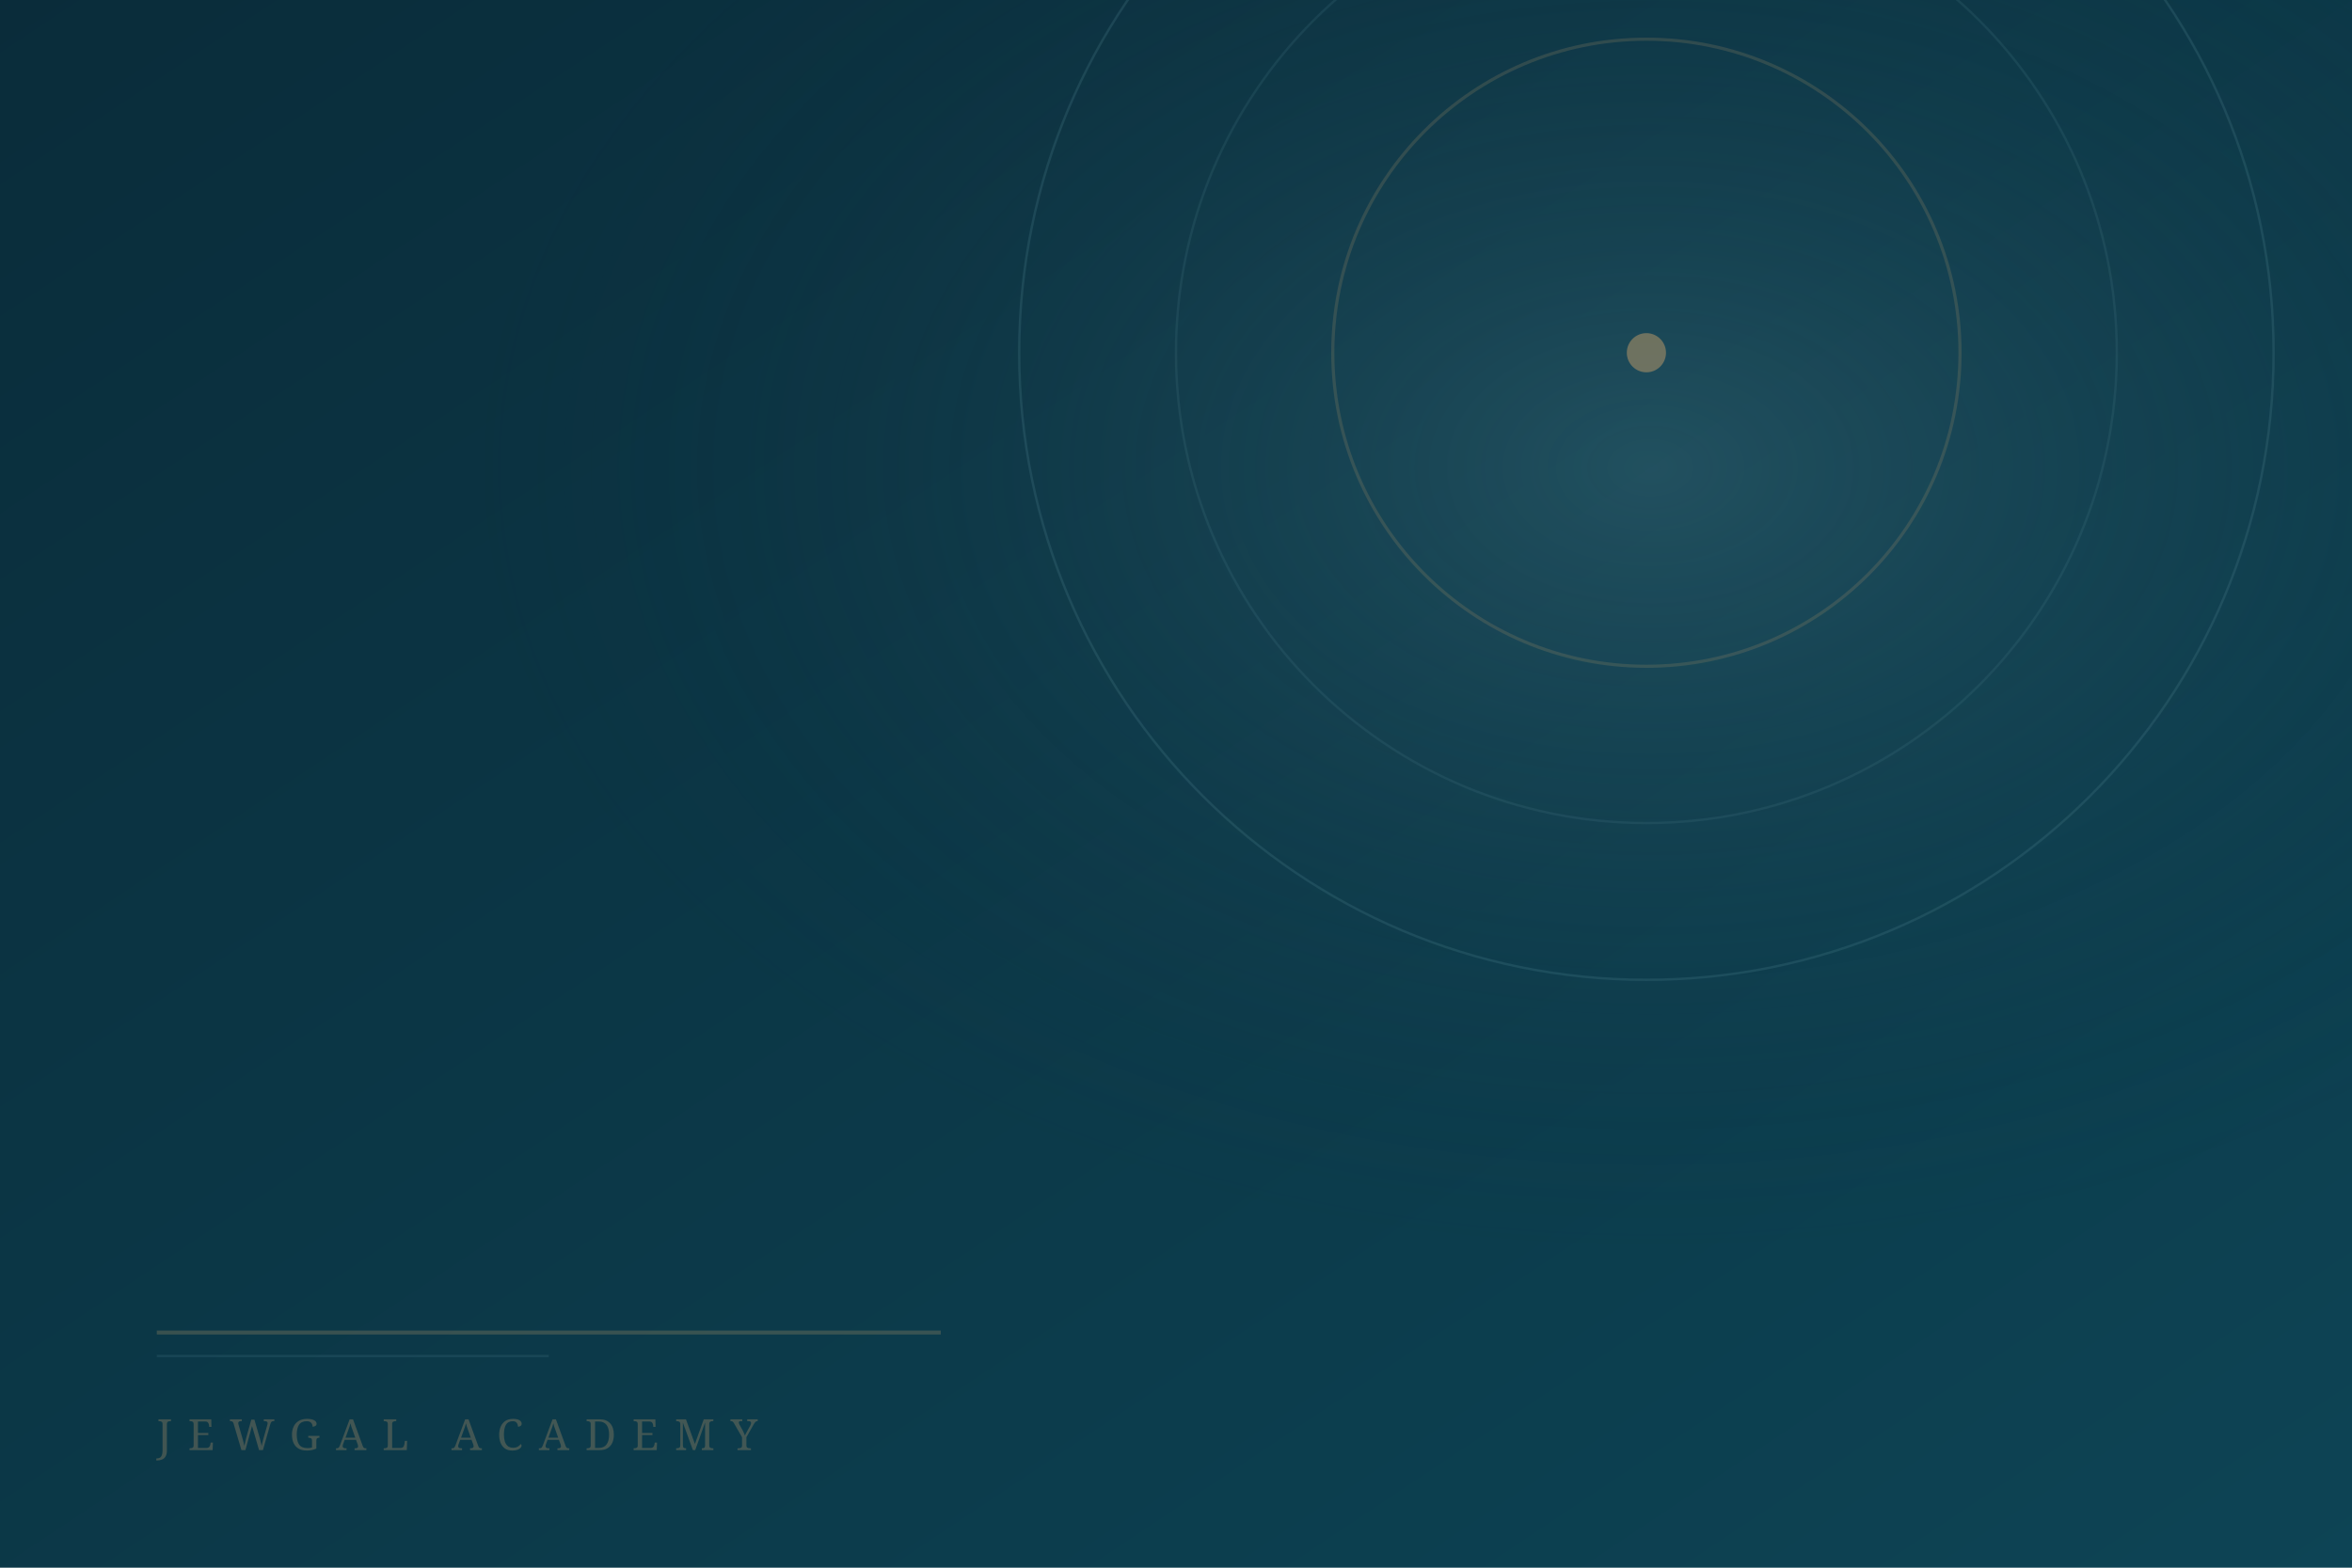
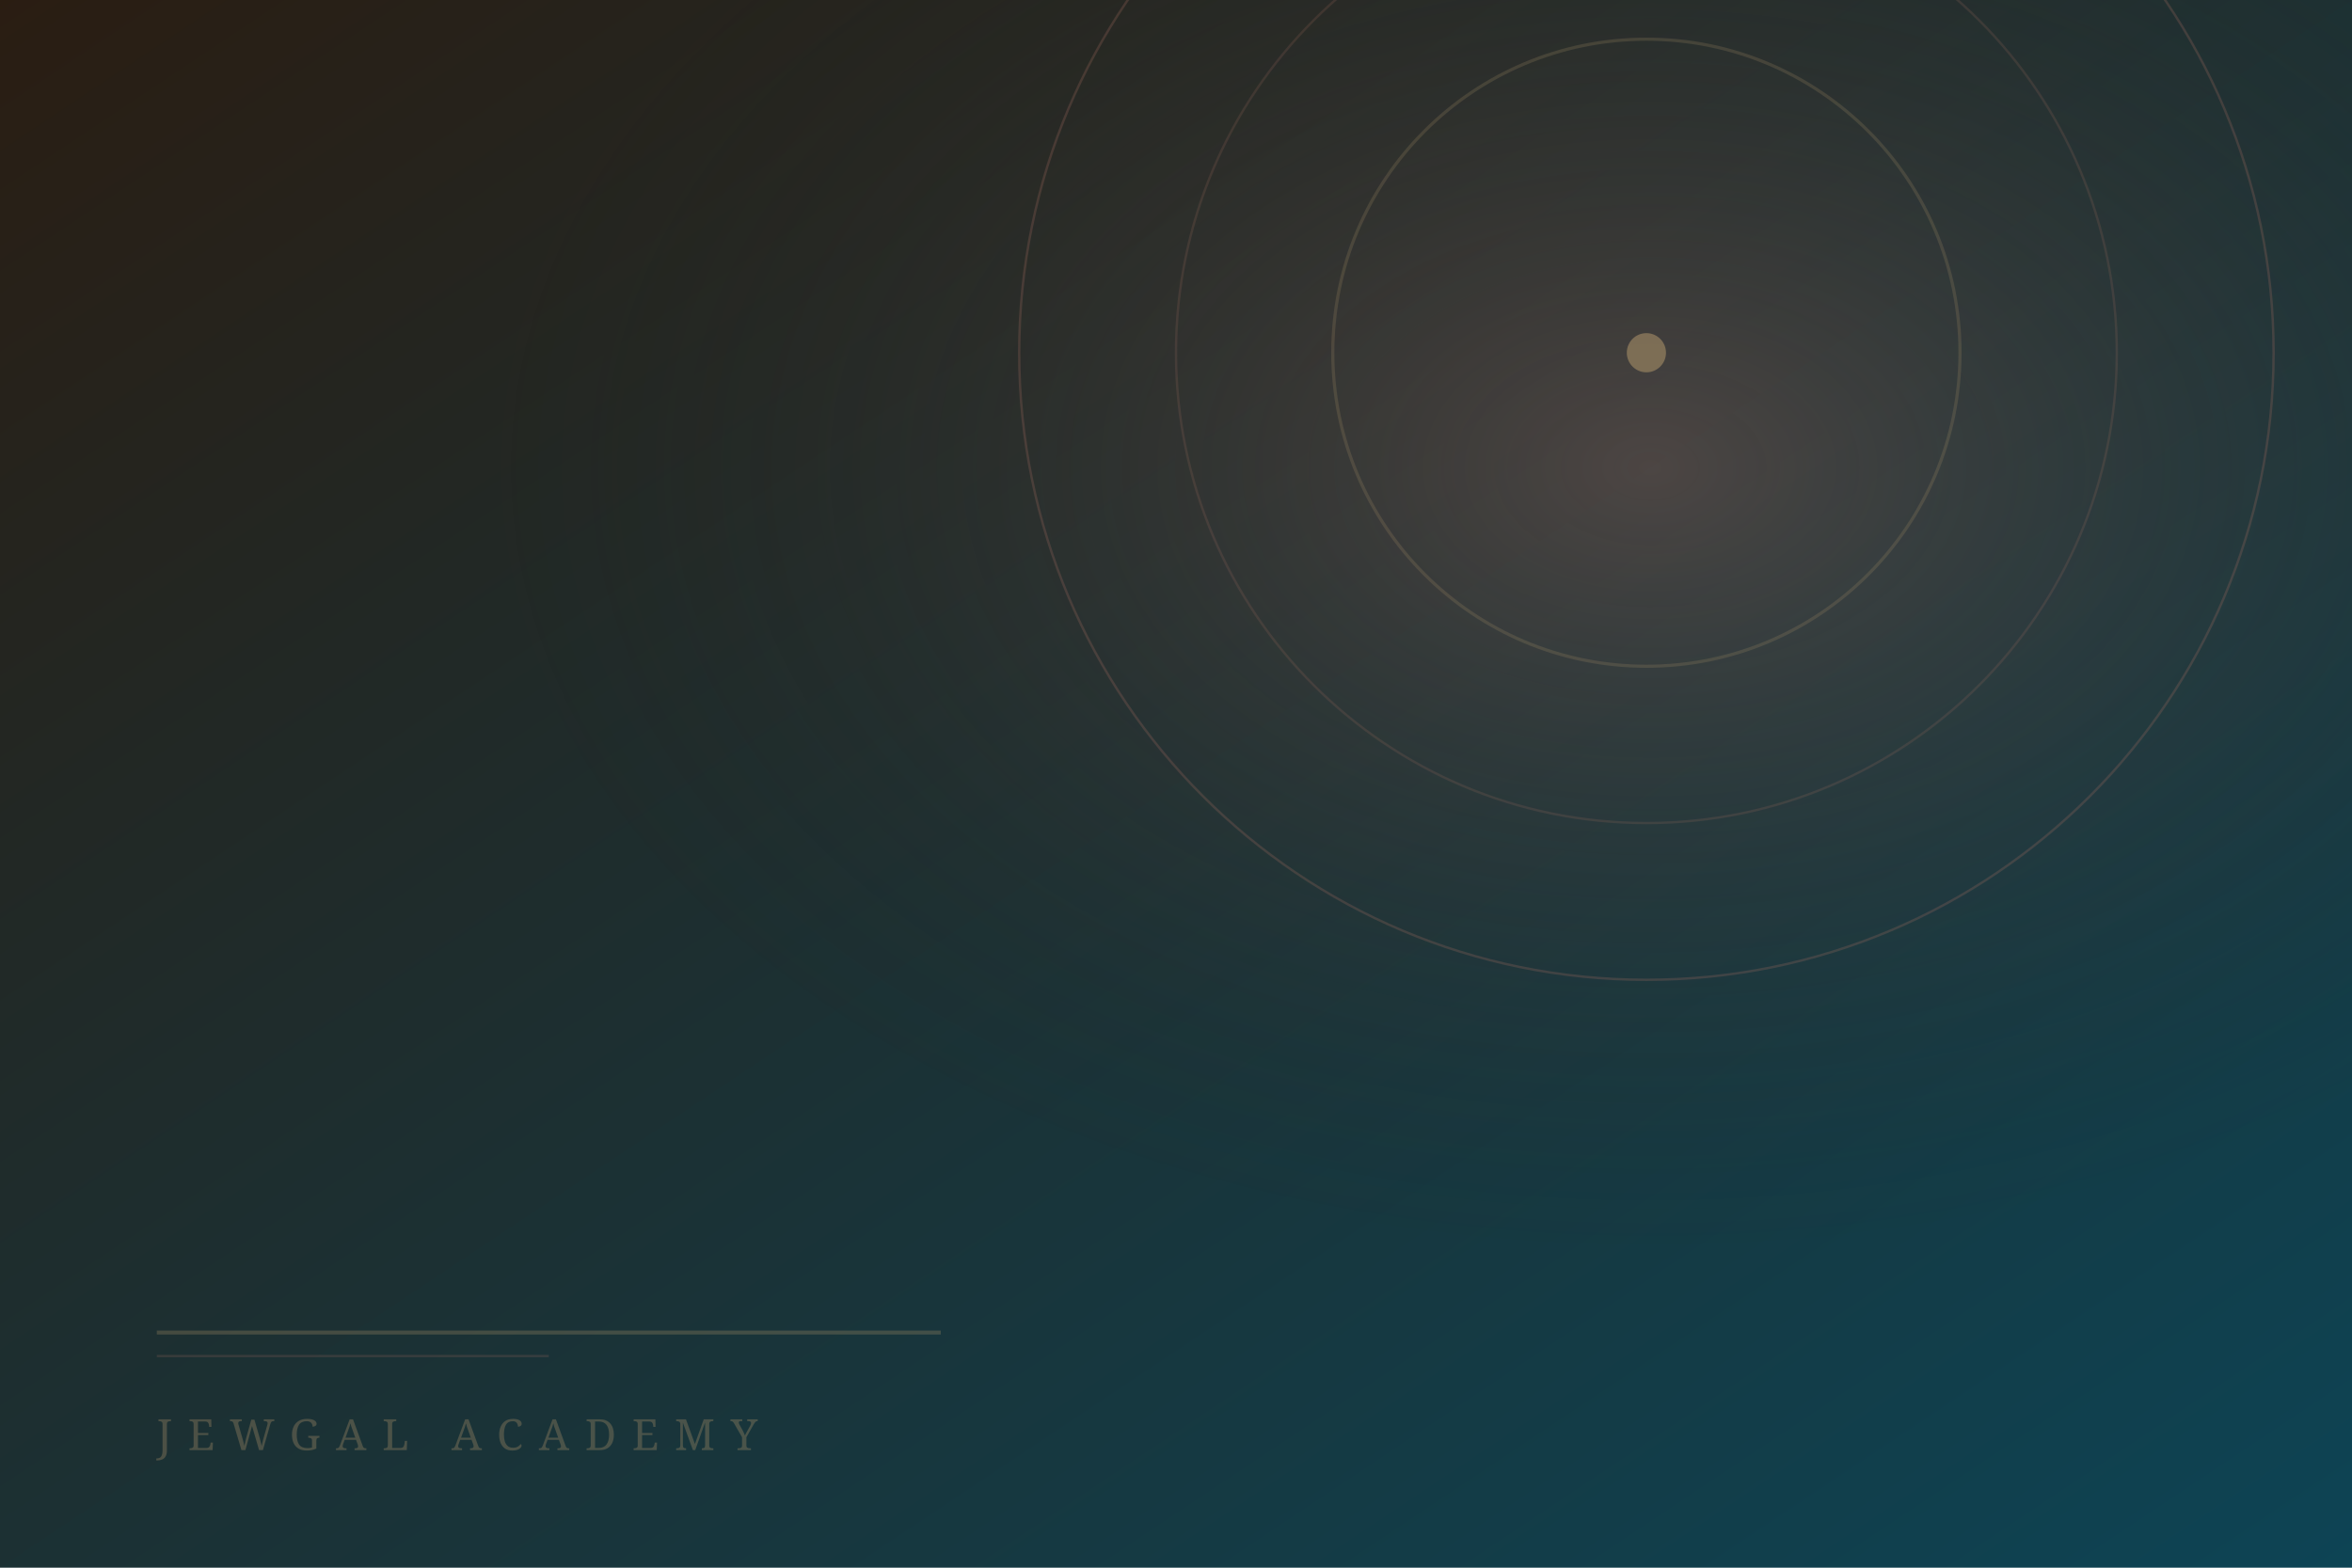
<svg xmlns="http://www.w3.org/2000/svg" viewBox="0 0 600 400">
  <defs>
    <linearGradient id="g" x1="0%" y1="0%" x2="100%" y2="100%">
-       <stop offset="0%" stop-color="#0a2c3a" />
+       <stop offset="0%" stop-color="#2A1D12" />
      <stop offset="100%" stop-color="#0d4455" />
    </linearGradient>
    <radialGradient id="glow" cx="70%" cy="30%" r="50%">
-       <stop offset="0%" stop-color="#4B7E8C" stop-opacity="0.35" />
-       <stop offset="100%" stop-color="#0a2c3a" stop-opacity="0" />
+       <stop offset="0%" stop-color="#A76D61" stop-opacity="0.35" />
+       <stop offset="100%" stop-color="#2A1D12" stop-opacity="0" />
    </radialGradient>
  </defs>
  <rect width="600" height="400" fill="url(#g)" />
  <rect width="600" height="400" fill="url(#glow)" />
-   <circle cx="420" cy="90" r="160" fill="none" stroke="#4B7E8C" stroke-width="0.6" opacity="0.25" />
-   <circle cx="420" cy="90" r="120" fill="none" stroke="#4B7E8C" stroke-width="0.6" opacity="0.18" />
+   <circle cx="420" cy="90" r="160" fill="none" stroke="#A76D61" stroke-width="0.6" opacity="0.25" />
+   <circle cx="420" cy="90" r="120" fill="none" stroke="#A76D61" stroke-width="0.6" opacity="0.18" />
  <circle cx="420" cy="90" r="80" fill="none" stroke="#A58D66" stroke-width="0.8" opacity="0.22" />
  <circle cx="420" cy="90" r="5" fill="#A58D66" opacity="0.6" />
  <line x1="40" y1="340" x2="240" y2="340" stroke="#A58D66" stroke-width="1" opacity="0.3" />
-   <line x1="40" y1="346" x2="140" y2="346" stroke="#4B7E8C" stroke-width="0.6" opacity="0.2" />
+   <line x1="40" y1="346" x2="140" y2="346" stroke="#A76D61" stroke-width="0.6" opacity="0.2" />
  <text x="40" y="370" font-family="Georgia, serif" font-size="11" fill="#A58D66" opacity="0.35" letter-spacing="4">JEWGAL ACADEMY</text>
</svg>
